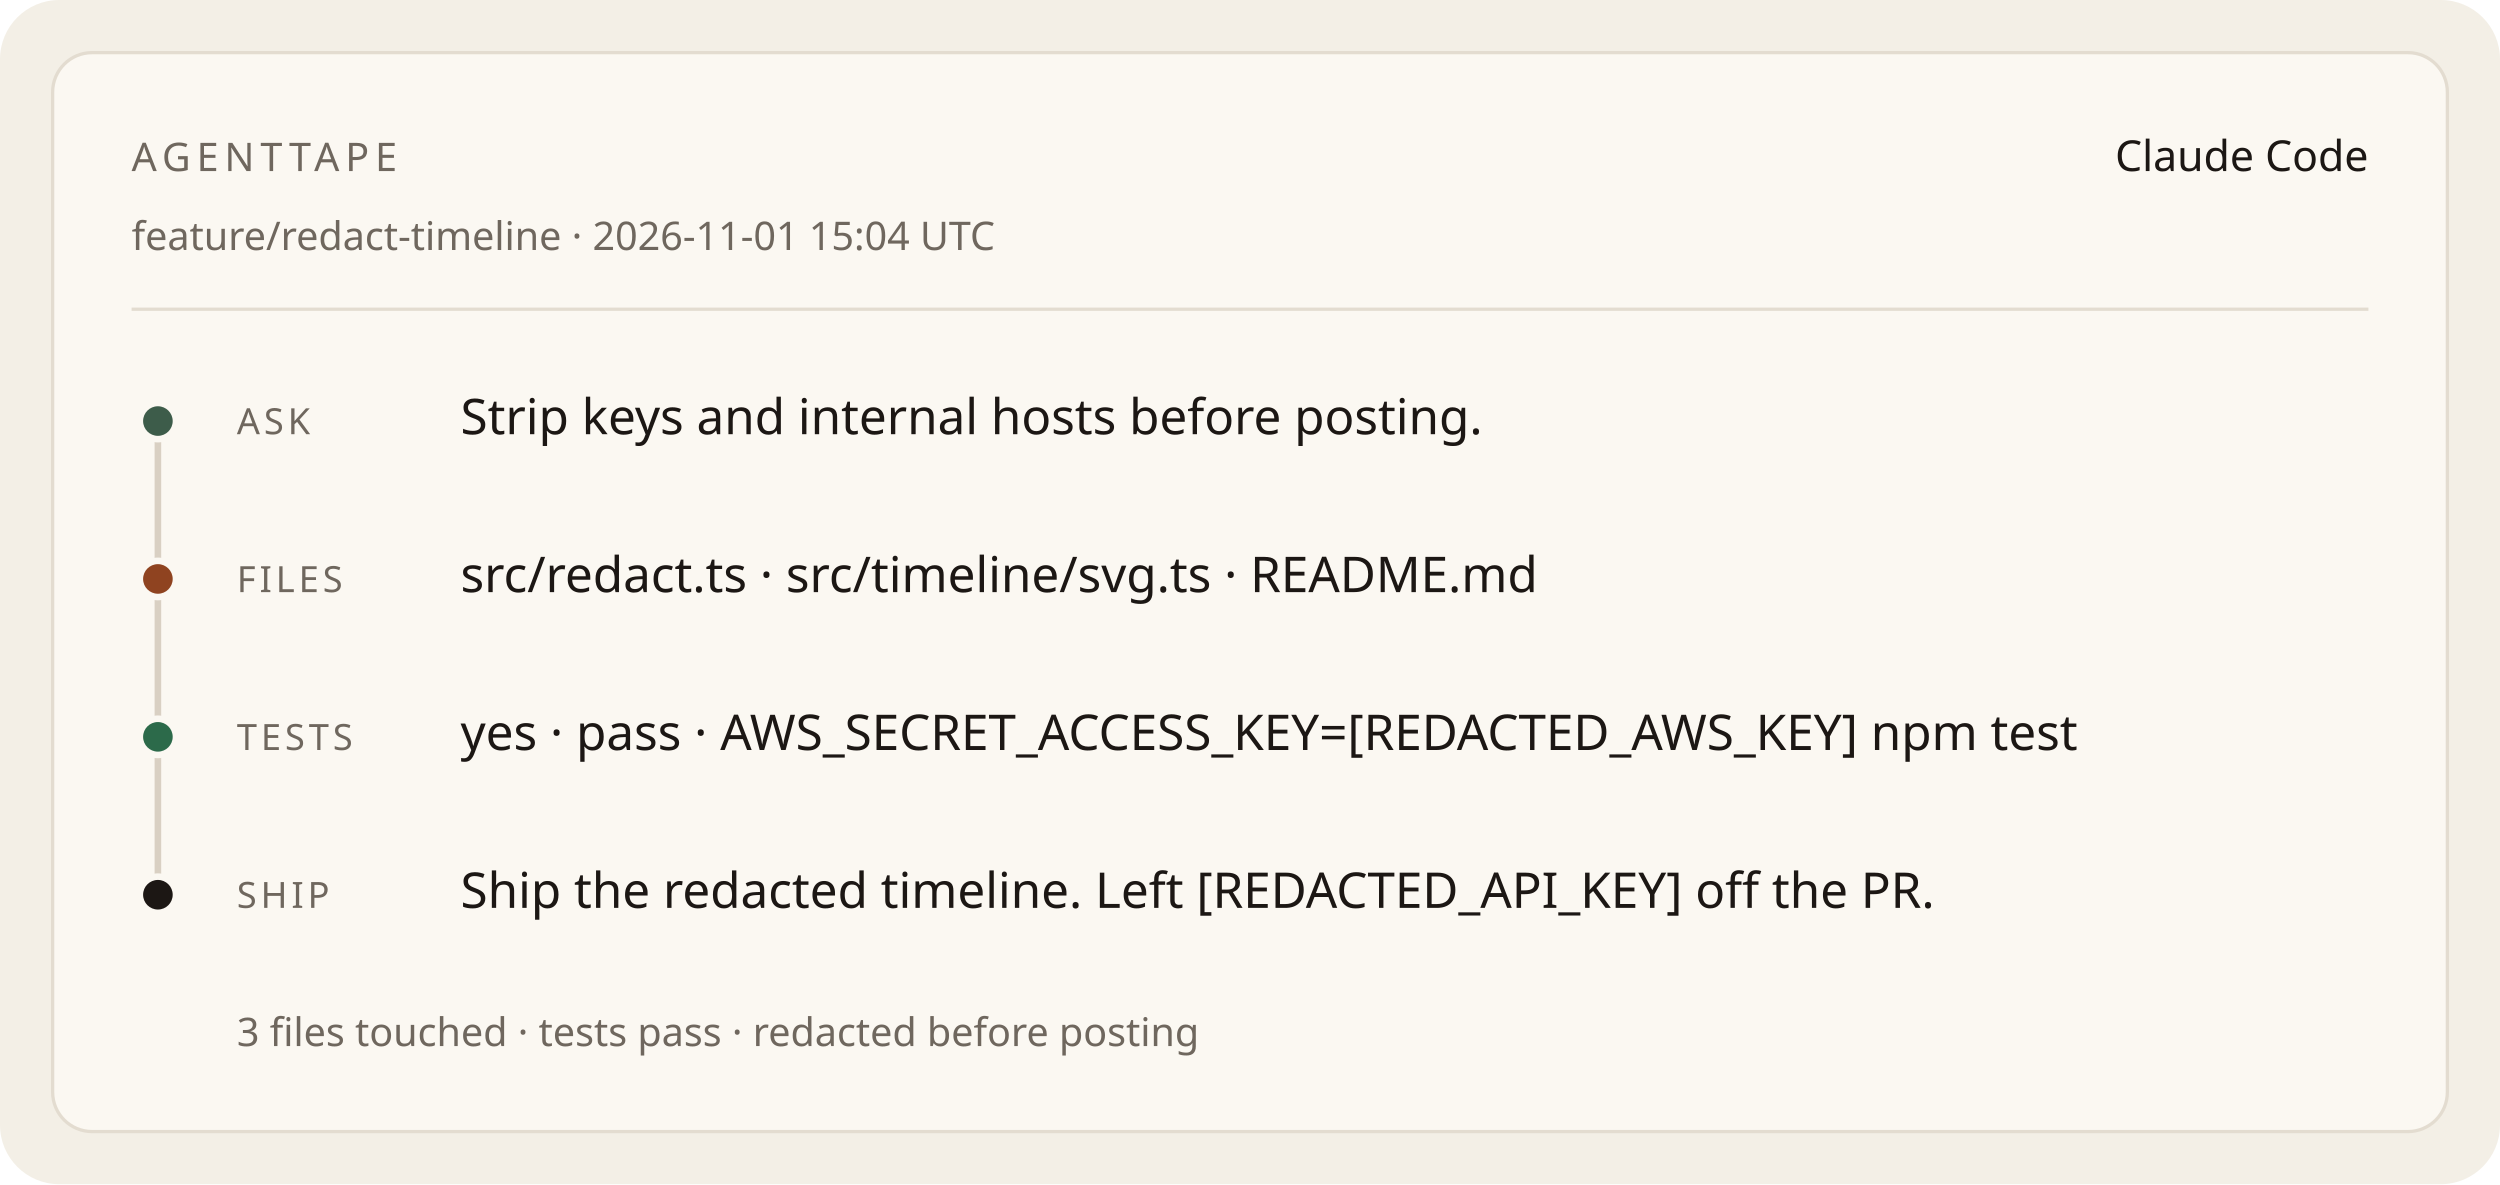
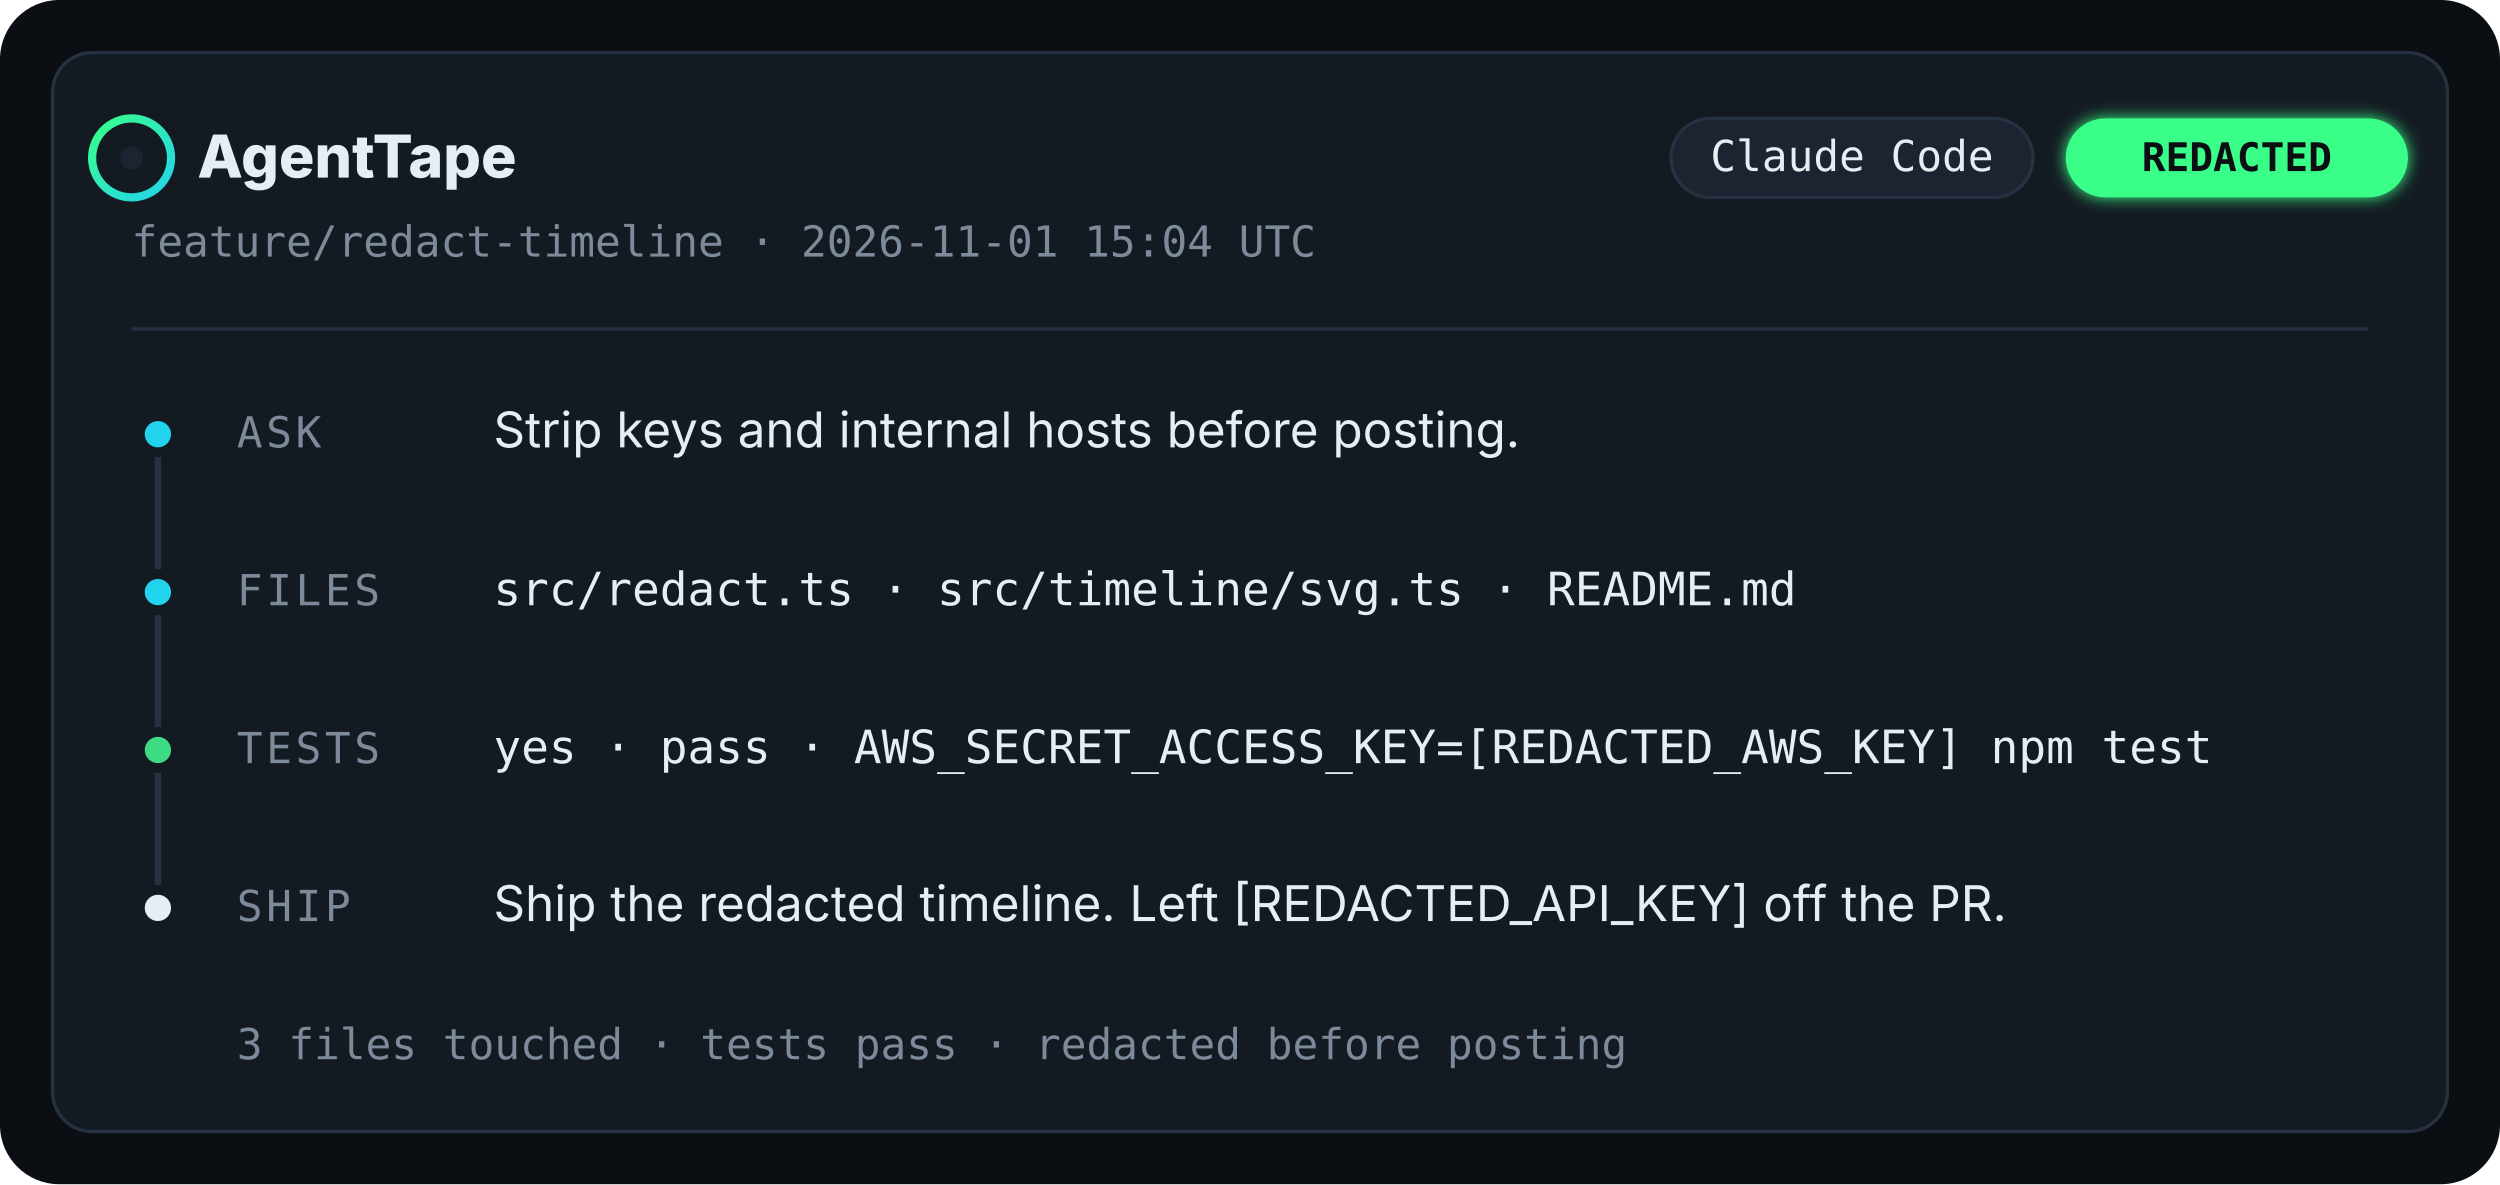
<svg xmlns="http://www.w3.org/2000/svg" width="760" height="360" viewBox="0 0 760 360" role="img">
-   <rect width="760" height="360" rx="18" fill="#f3efe6" />
-   <rect x="16" y="16" width="728" height="328" rx="12" fill="#fbf8f2" stroke="#e3dcd0" />
-   <text x="40" y="52" fill="#6f675e" font-family="ui-sans-serif, system-ui, sans-serif" font-size="12" letter-spacing="1.8">AGENTTAPE</text>
-   <text x="720" y="52" fill="#1c1714" font-family="ui-sans-serif, system-ui, sans-serif" font-size="13" text-anchor="end">Claude Code</text>
-   <text x="40" y="76" fill="#6f675e" font-family="ui-sans-serif, system-ui, sans-serif" font-size="12">feature/redact-timeline   ·   2026-11-01 15:04 UTC</text>
-   <line x1="40" y1="94" x2="720" y2="94" stroke="#e3dcd0" />
-   <line x1="48" y1="128" x2="48" y2="272" stroke="#d9d0c3" stroke-width="2" />
-   <circle cx="48" cy="128" r="6.5" fill="#fbf8f2" />
-   <circle cx="48" cy="128" r="4.5" fill="#3d5c4a" />
-   <text x="72" y="132" fill="#6f675e" font-family="ui-sans-serif, system-ui, sans-serif" font-size="11" letter-spacing="1.2">ASK</text>
-   <text x="140" y="132" fill="#1c1714" font-family="ui-sans-serif, system-ui, sans-serif" font-size="15">Strip keys and internal hosts before posting.</text>
-   <circle cx="48" cy="176" r="6.5" fill="#fbf8f2" />
-   <circle cx="48" cy="176" r="4.5" fill="#8f4320" />
-   <text x="72" y="180" fill="#6f675e" font-family="ui-sans-serif, system-ui, sans-serif" font-size="11" letter-spacing="1.2">FILES</text>
-   <text x="140" y="180" fill="#1c1714" font-family="ui-sans-serif, system-ui, sans-serif" font-size="15">src/redact.ts · src/timeline/svg.ts · README.md</text>
-   <circle cx="48" cy="224" r="6.5" fill="#fbf8f2" />
-   <circle cx="48" cy="224" r="4.5" fill="#2c6a4a" />
-   <text x="72" y="228" fill="#6f675e" font-family="ui-sans-serif, system-ui, sans-serif" font-size="11" letter-spacing="1.2">TESTS</text>
-   <text x="140" y="228" fill="#1c1714" font-family="ui-sans-serif, system-ui, sans-serif" font-size="15">yes · pass · AWS_SECRET_ACCESS_KEY=[REDACTED_AWS_KEY] npm test</text>
-   <circle cx="48" cy="272" r="6.5" fill="#fbf8f2" />
-   <circle cx="48" cy="272" r="4.5" fill="#1c1714" />
-   <text x="72" y="276" fill="#6f675e" font-family="ui-sans-serif, system-ui, sans-serif" font-size="11" letter-spacing="1.2">SHIP</text>
-   <text x="140" y="276" fill="#1c1714" font-family="ui-sans-serif, system-ui, sans-serif" font-size="15">Ship the redacted timeline. Left [REDACTED_API_KEY] off the PR.</text>
-   <text x="72" y="318" fill="#6f675e" font-family="ui-sans-serif, system-ui, sans-serif" font-size="12">3 files touched  ·  tests pass  ·  redacted before posting</text>
+   <defs>
+     <linearGradient id="reel" x1="0" y1="0" x2="1" y2="1">
+       <stop offset="0" stop-color="#39FF88" />
+       <stop offset="1" stop-color="#22D3EE" />
+     </linearGradient>
+     <filter id="accent-glow" x="-50%" y="-80%" width="200%" height="260%" color-interpolation-filters="sRGB">
+       <feGaussianBlur stdDeviation="2.4" result="blur" />
+       <feMerge>
+         <feMergeNode in="blur" />
+         <feMergeNode in="SourceGraphic" />
+       </feMerge>
+     </filter>
+   </defs>
+   <rect width="760" height="360" rx="18" fill="#0B0F14" />
+   <rect x="16" y="16" width="728" height="328" rx="12" fill="#131A22" stroke="#263241" />
+   <circle cx="40" cy="48" r="12" fill="#131A22" stroke="url(#reel)" stroke-width="2.5" />
+   <circle cx="40" cy="48" r="3.5" fill="#1B2430" />
+   <text x="60" y="54" fill="#E6EDF3" font-family="Inter, 'SF Mono', Menlo, Consolas, 'DejaVu Sans Mono', sans-serif" font-size="18" font-weight="800">AgentTape</text>
+   <text x="40" y="78" fill="#7D8A99" font-family="JetBrains Mono, 'SF Mono', Menlo, Consolas, 'DejaVu Sans Mono', monospace" font-size="13">feature/redact-timeline   ·   2026-11-01 15:04 UTC</text>
+   <rect x="508" y="36" width="110" height="24" rx="12" fill="#1B2430" stroke="#263241" />
+   <text x="563" y="52" fill="#E6EDF3" font-family="JetBrains Mono, 'SF Mono', Menlo, Consolas, 'DejaVu Sans Mono', monospace" font-size="13" text-anchor="middle">Claude Code</text>
+   <g filter="url(#accent-glow)">
+     <rect x="628" y="36" width="104" height="24" rx="12" fill="#39FF88" />
+     <text x="680" y="52" fill="#0B0F14" font-family="JetBrains Mono, 'SF Mono', Menlo, Consolas, 'DejaVu Sans Mono', monospace" font-size="12" font-weight="700" text-anchor="middle">REDACTED</text>
+   </g>
+   <line x1="40" y1="100" x2="720" y2="100" stroke="#263241" />
+   <line x1="48" y1="132" x2="48" y2="276" stroke="#263241" stroke-width="2" />
+   <circle cx="48" cy="132" r="7" fill="#131A22" />
+   <circle cx="48" cy="132" r="4" fill="#22D3EE" />
+   <text x="72" y="136" fill="#7D8A99" font-family="JetBrains Mono, 'SF Mono', Menlo, Consolas, 'DejaVu Sans Mono', monospace" font-size="13" letter-spacing="1.1">ASK</text>
+   <text x="150" y="136" fill="#E6EDF3" font-family="Inter, 'SF Mono', Menlo, Consolas, 'DejaVu Sans Mono', sans-serif" font-size="15">Strip keys and internal hosts before posting.</text>
+   <circle cx="48" cy="180" r="7" fill="#131A22" />
+   <circle cx="48" cy="180" r="4" fill="#22D3EE" />
+   <text x="72" y="184" fill="#7D8A99" font-family="JetBrains Mono, 'SF Mono', Menlo, Consolas, 'DejaVu Sans Mono', monospace" font-size="13" letter-spacing="1.1">FILES</text>
+   <text x="150" y="184" fill="#E6EDF3" font-family="JetBrains Mono, 'SF Mono', Menlo, Consolas, 'DejaVu Sans Mono', monospace" font-size="14">src/redact.ts · src/timeline/svg.ts · README.md</text>
+   <circle cx="48" cy="228" r="7" fill="#131A22" />
+   <circle cx="48" cy="228" r="4" fill="#3DDC84" />
+   <text x="72" y="232" fill="#7D8A99" font-family="JetBrains Mono, 'SF Mono', Menlo, Consolas, 'DejaVu Sans Mono', monospace" font-size="13" letter-spacing="1.1">TESTS</text>
+   <text x="150" y="232" fill="#E6EDF3" font-family="JetBrains Mono, 'SF Mono', Menlo, Consolas, 'DejaVu Sans Mono', monospace" font-size="14">yes · pass · AWS_SECRET_ACCESS_KEY=[REDACTED_AWS_KEY] npm test</text>
+   <circle cx="48" cy="276" r="7" fill="#131A22" />
+   <circle cx="48" cy="276" r="4" fill="#E6EDF3" />
+   <text x="72" y="280" fill="#7D8A99" font-family="JetBrains Mono, 'SF Mono', Menlo, Consolas, 'DejaVu Sans Mono', monospace" font-size="13" letter-spacing="1.1">SHIP</text>
+   <text x="150" y="280" fill="#E6EDF3" font-family="Inter, 'SF Mono', Menlo, Consolas, 'DejaVu Sans Mono', sans-serif" font-size="15">Ship the redacted timeline. Left [REDACTED_API_KEY] off the PR.</text>
+   <text x="72" y="322" fill="#7D8A99" font-family="JetBrains Mono, 'SF Mono', Menlo, Consolas, 'DejaVu Sans Mono', monospace" font-size="13">3 files touched  ·  tests pass  ·  redacted before posting</text>
</svg>
